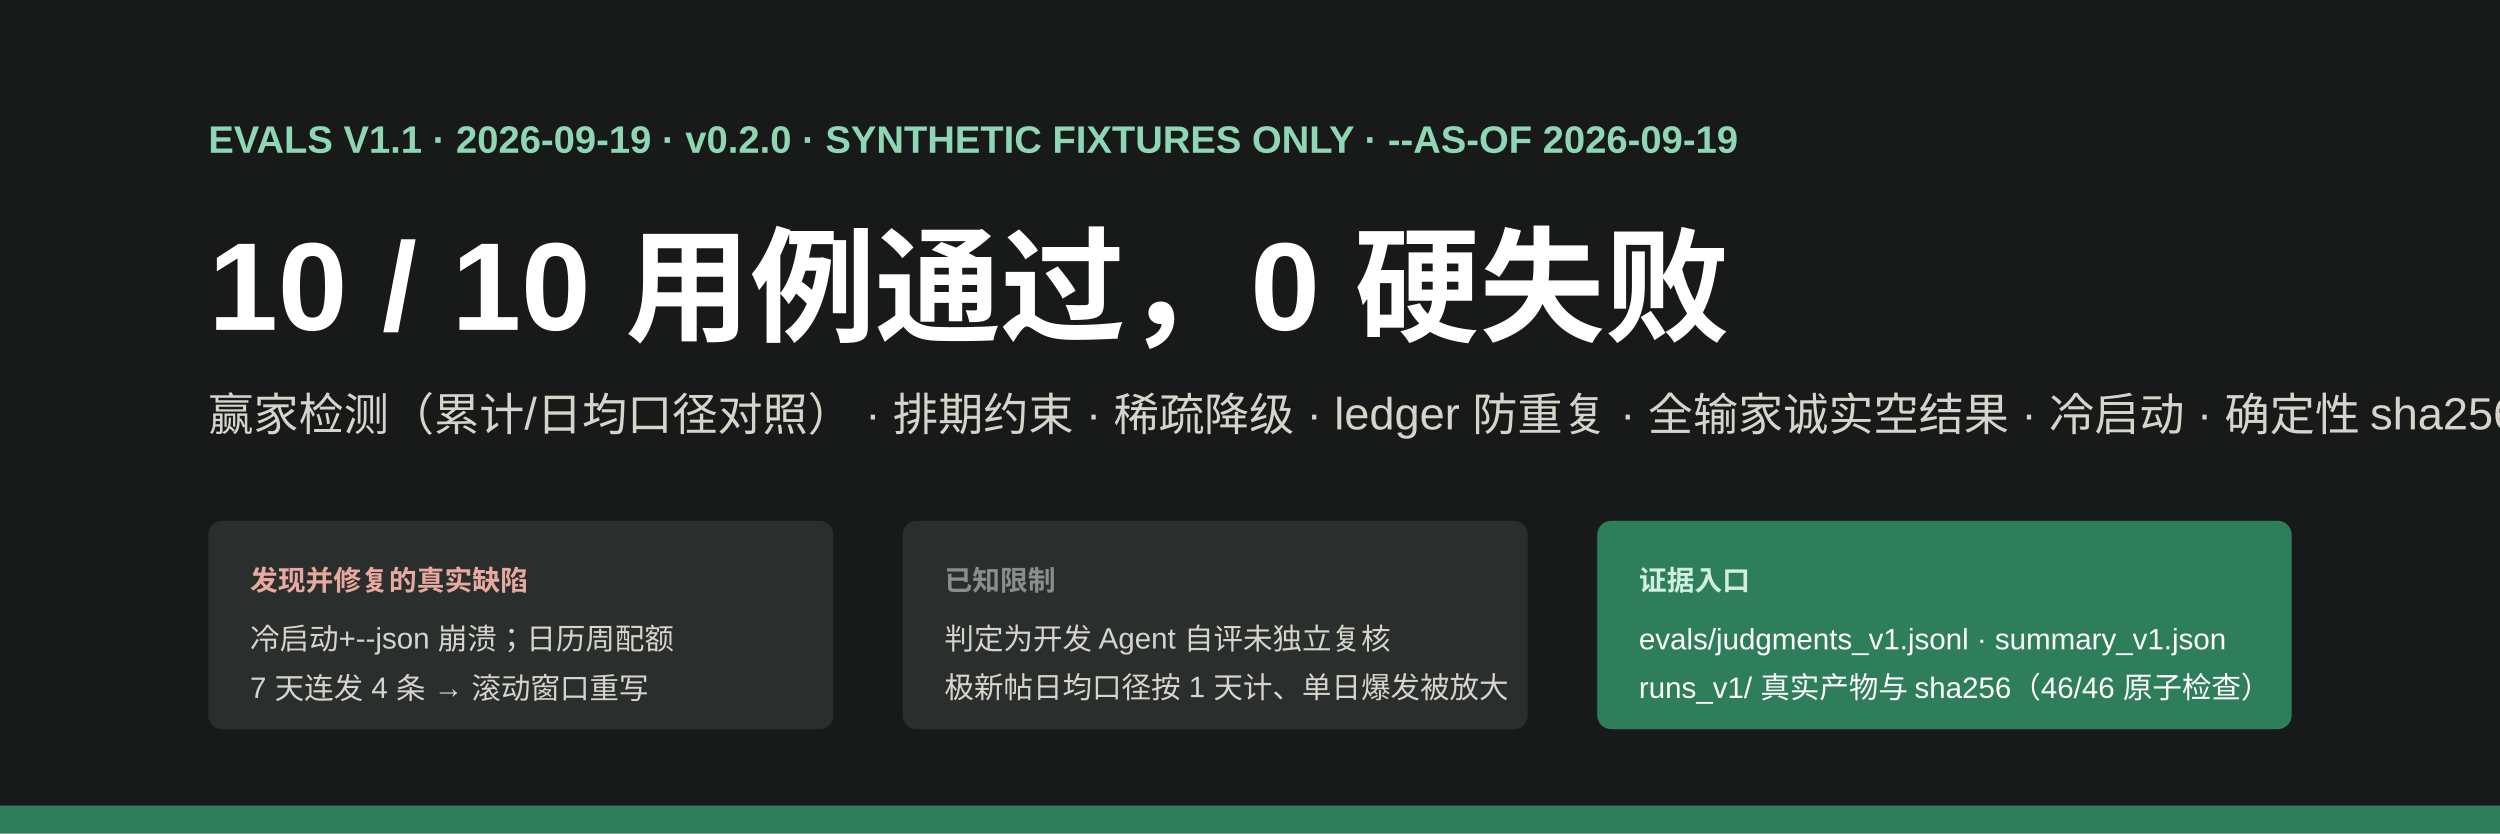
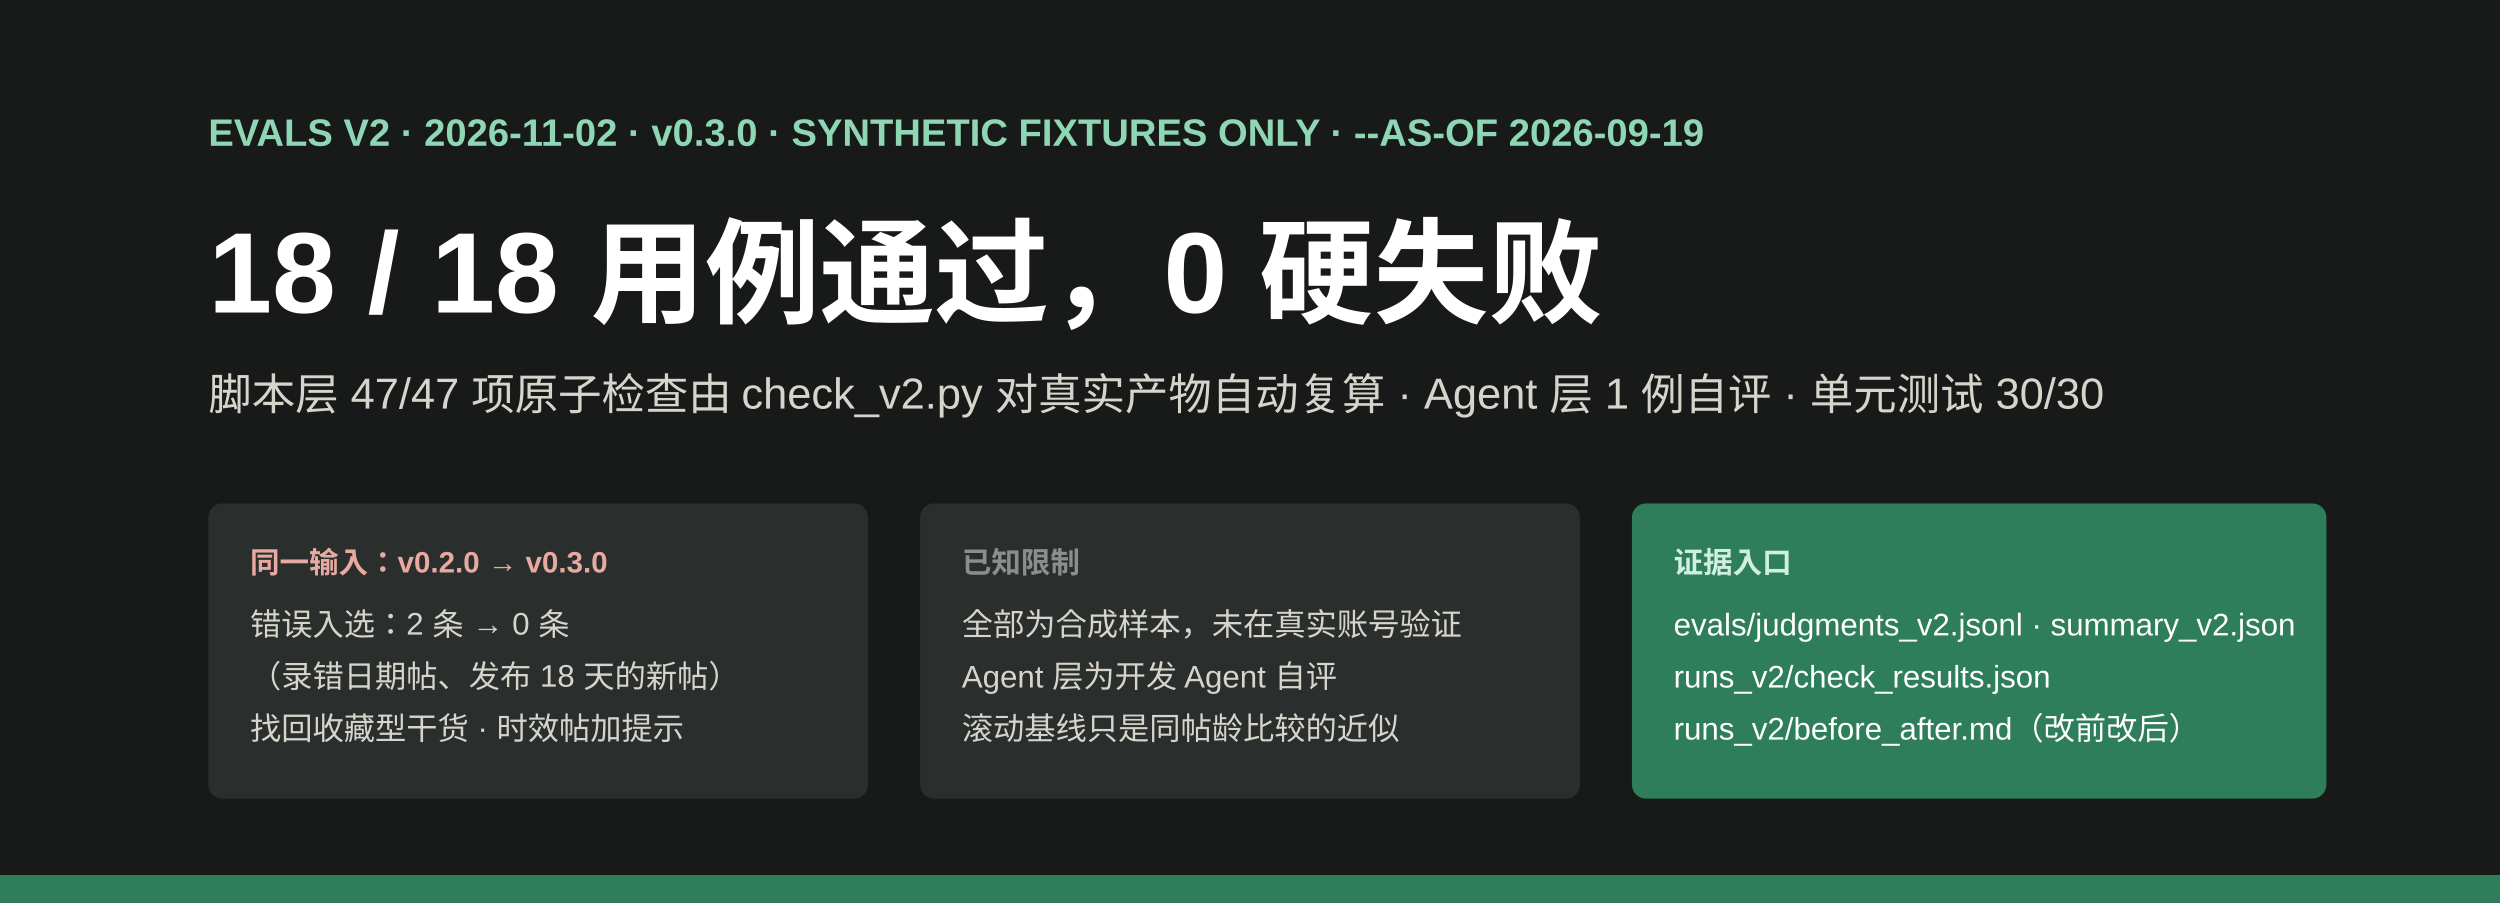
- <svg xmlns="http://www.w3.org/2000/svg" width="1440" height="480" viewBox="0 0 1440 480" role="img" aria-labelledby="t d">
-   <rect width="1440" height="480" fill="#171A19" />
-   <rect x="0" y="464" width="1440" height="16" fill="#2E7D5B" />
-   <text x="120" y="88" fill="#8FD6B4" font-family="Arial, 'PingFang SC', sans-serif" font-size="22" font-weight="700">EVALS V1.1 · 2026-09-19 · v0.2.0 · SYNTHETIC FIXTURES ONLY · --AS-OF 2026-09-19</text>
-   <text x="120" y="190" fill="#FFFFFF" font-family="Arial, 'PingFang SC', sans-serif" font-size="72" font-weight="800">10 / 10 用例通过，0 硬失败</text>
-   <text x="120" y="248" fill="#D6D4CB" font-family="Arial, 'PingFang SC', sans-serif" font-size="26">赢家检测（累计/日均口径对照） · 排期约束 · 稀疏降级 · ledger 防重复 · 全输家诚实空结果 · 冷启动 · 确定性 sha256 · 缺字段容忍 · 变体红线</text>
-   <g transform="translate(120 300)">
-     <rect width="360" height="120" rx="8" fill="#2A2E2C" />
-     <text x="24" y="40" fill="#E8A9A0" font-family="Arial, 'PingFang SC', sans-serif" font-size="16" font-weight="700">发现并修复的真实缺陷</text>
-     <text x="24" y="74" fill="#D6D4CB" font-family="Arial, 'PingFang SC', sans-serif" font-size="17">冷启动+--json 崩溃；日历周配额</text>
-     <text x="24" y="102" fill="#D6D4CB" font-family="Arial, 'PingFang SC', sans-serif" font-size="17">7 天连发 4 条 → 滚动窗口重写</text>
+ <svg xmlns="http://www.w3.org/2000/svg" width="1440" height="520" viewBox="0 0 1440 520" role="img" aria-labelledby="t d">
+   <rect width="1440" height="520" fill="#171A19" />
+   <rect x="0" y="504" width="1440" height="16" fill="#2E7D5B" />
+   <text x="120" y="84" fill="#8FD6B4" font-family="Arial, 'PingFang SC', sans-serif" font-size="22" font-weight="700">EVALS V2 · 2026-11-02 · v0.3.0 · SYNTHETIC FIXTURES ONLY · --AS-OF 2026-09-19</text>
+   <text x="120" y="180" fill="#FFFFFF" font-family="Arial, 'PingFang SC', sans-serif" font-size="66" font-weight="800">18 / 18 用例通过，0 硬失败</text>
+   <text x="120" y="236" fill="#D6D4CB" font-family="Arial, 'PingFang SC', sans-serif" font-size="25">脚本层 47/47 项原子检查由 check_v2.py 对真实产物自动复算 · Agent 层 1 例自评 · 单元测试 30/30</text>
+   <g transform="translate(120 290)">
+     <rect width="380" height="170" rx="8" fill="#2A2E2C" />
+     <text x="24" y="40" fill="#E8A9A0" font-family="Arial, 'PingFang SC', sans-serif" font-size="17" font-weight="700">同一输入：v0.2.0 → v0.3.0</text>
+     <text x="24" y="76" fill="#D6D4CB" font-family="Arial, 'PingFang SC', sans-serif" font-size="18">错误入选：2 条 → 0 条</text>
+     <text x="24" y="106" fill="#D6D4CB" font-family="Arial, 'PingFang SC', sans-serif" font-size="18">（录错日期帖、发布 18 天的新帖）</text>
+     <text x="24" y="136" fill="#D6D4CB" font-family="Arial, 'PingFang SC', sans-serif" font-size="18">找回收藏型干货 · 时效帖加提示</text>
  </g>
-   <g transform="translate(520 300)">
-     <rect width="360" height="120" rx="8" fill="#2A2E2C" />
-     <text x="24" y="40" fill="#8A8F8B" font-family="Arial, 'PingFang SC', sans-serif" font-size="16" font-weight="700">已知限制</text>
-     <text x="24" y="74" fill="#D6D4CB" font-family="Arial, 'PingFang SC', sans-serif" font-size="17">判定为开发 Agent 自评未独立复核</text>
-     <text x="24" y="102" fill="#D6D4CB" font-family="Arial, 'PingFang SC', sans-serif" font-size="17">极新帖日均口径按 1 天计、单日爆发被放大</text>
+   <g transform="translate(530 290)">
+     <rect width="380" height="170" rx="8" fill="#2A2E2C" />
+     <text x="24" y="40" fill="#8A8F8B" font-family="Arial, 'PingFang SC', sans-serif" font-size="17" font-weight="700">已知限制</text>
+     <text x="24" y="76" fill="#D6D4CB" font-family="Arial, 'PingFang SC', sans-serif" font-size="18">全部为合成样本，未在真实账号验证</text>
+     <text x="24" y="106" fill="#D6D4CB" font-family="Arial, 'PingFang SC', sans-serif" font-size="18">Agent 层为开发 Agent 自评</text>
+     <text x="24" y="136" fill="#D6D4CB" font-family="Arial, 'PingFang SC', sans-serif" font-size="18">滚动基线只是同帖龄比较的近似</text>
  </g>
-   <g transform="translate(920 300)">
-     <rect width="400" height="120" rx="8" fill="#2E7D5B" />
-     <text x="24" y="40" fill="#CFEFE0" font-family="Arial, 'PingFang SC', sans-serif" font-size="16" font-weight="700">证据入口</text>
-     <text x="24" y="74" fill="#FFFFFF" font-family="Arial, 'PingFang SC', sans-serif" font-size="17">evals/judgments_v1.jsonl · summary_v1.json</text>
-     <text x="24" y="102" fill="#FFFFFF" font-family="Arial, 'PingFang SC', sans-serif" font-size="17">runs_v1/ 真实产物与 sha256（46/46 原子检查）</text>
+   <g transform="translate(940 290)">
+     <rect width="400" height="170" rx="8" fill="#2E7D5B" />
+     <text x="24" y="40" fill="#CFEFE0" font-family="Arial, 'PingFang SC', sans-serif" font-size="17" font-weight="700">证据入口</text>
+     <text x="24" y="76" fill="#FFFFFF" font-family="Arial, 'PingFang SC', sans-serif" font-size="18">evals/judgments_v2.jsonl · summary_v2.json</text>
+     <text x="24" y="106" fill="#FFFFFF" font-family="Arial, 'PingFang SC', sans-serif" font-size="18">runs_v2/check_results.json</text>
+     <text x="24" y="136" fill="#FFFFFF" font-family="Arial, 'PingFang SC', sans-serif" font-size="18">runs_v2/before_after.md（改前改后）</text>
  </g>
</svg>
